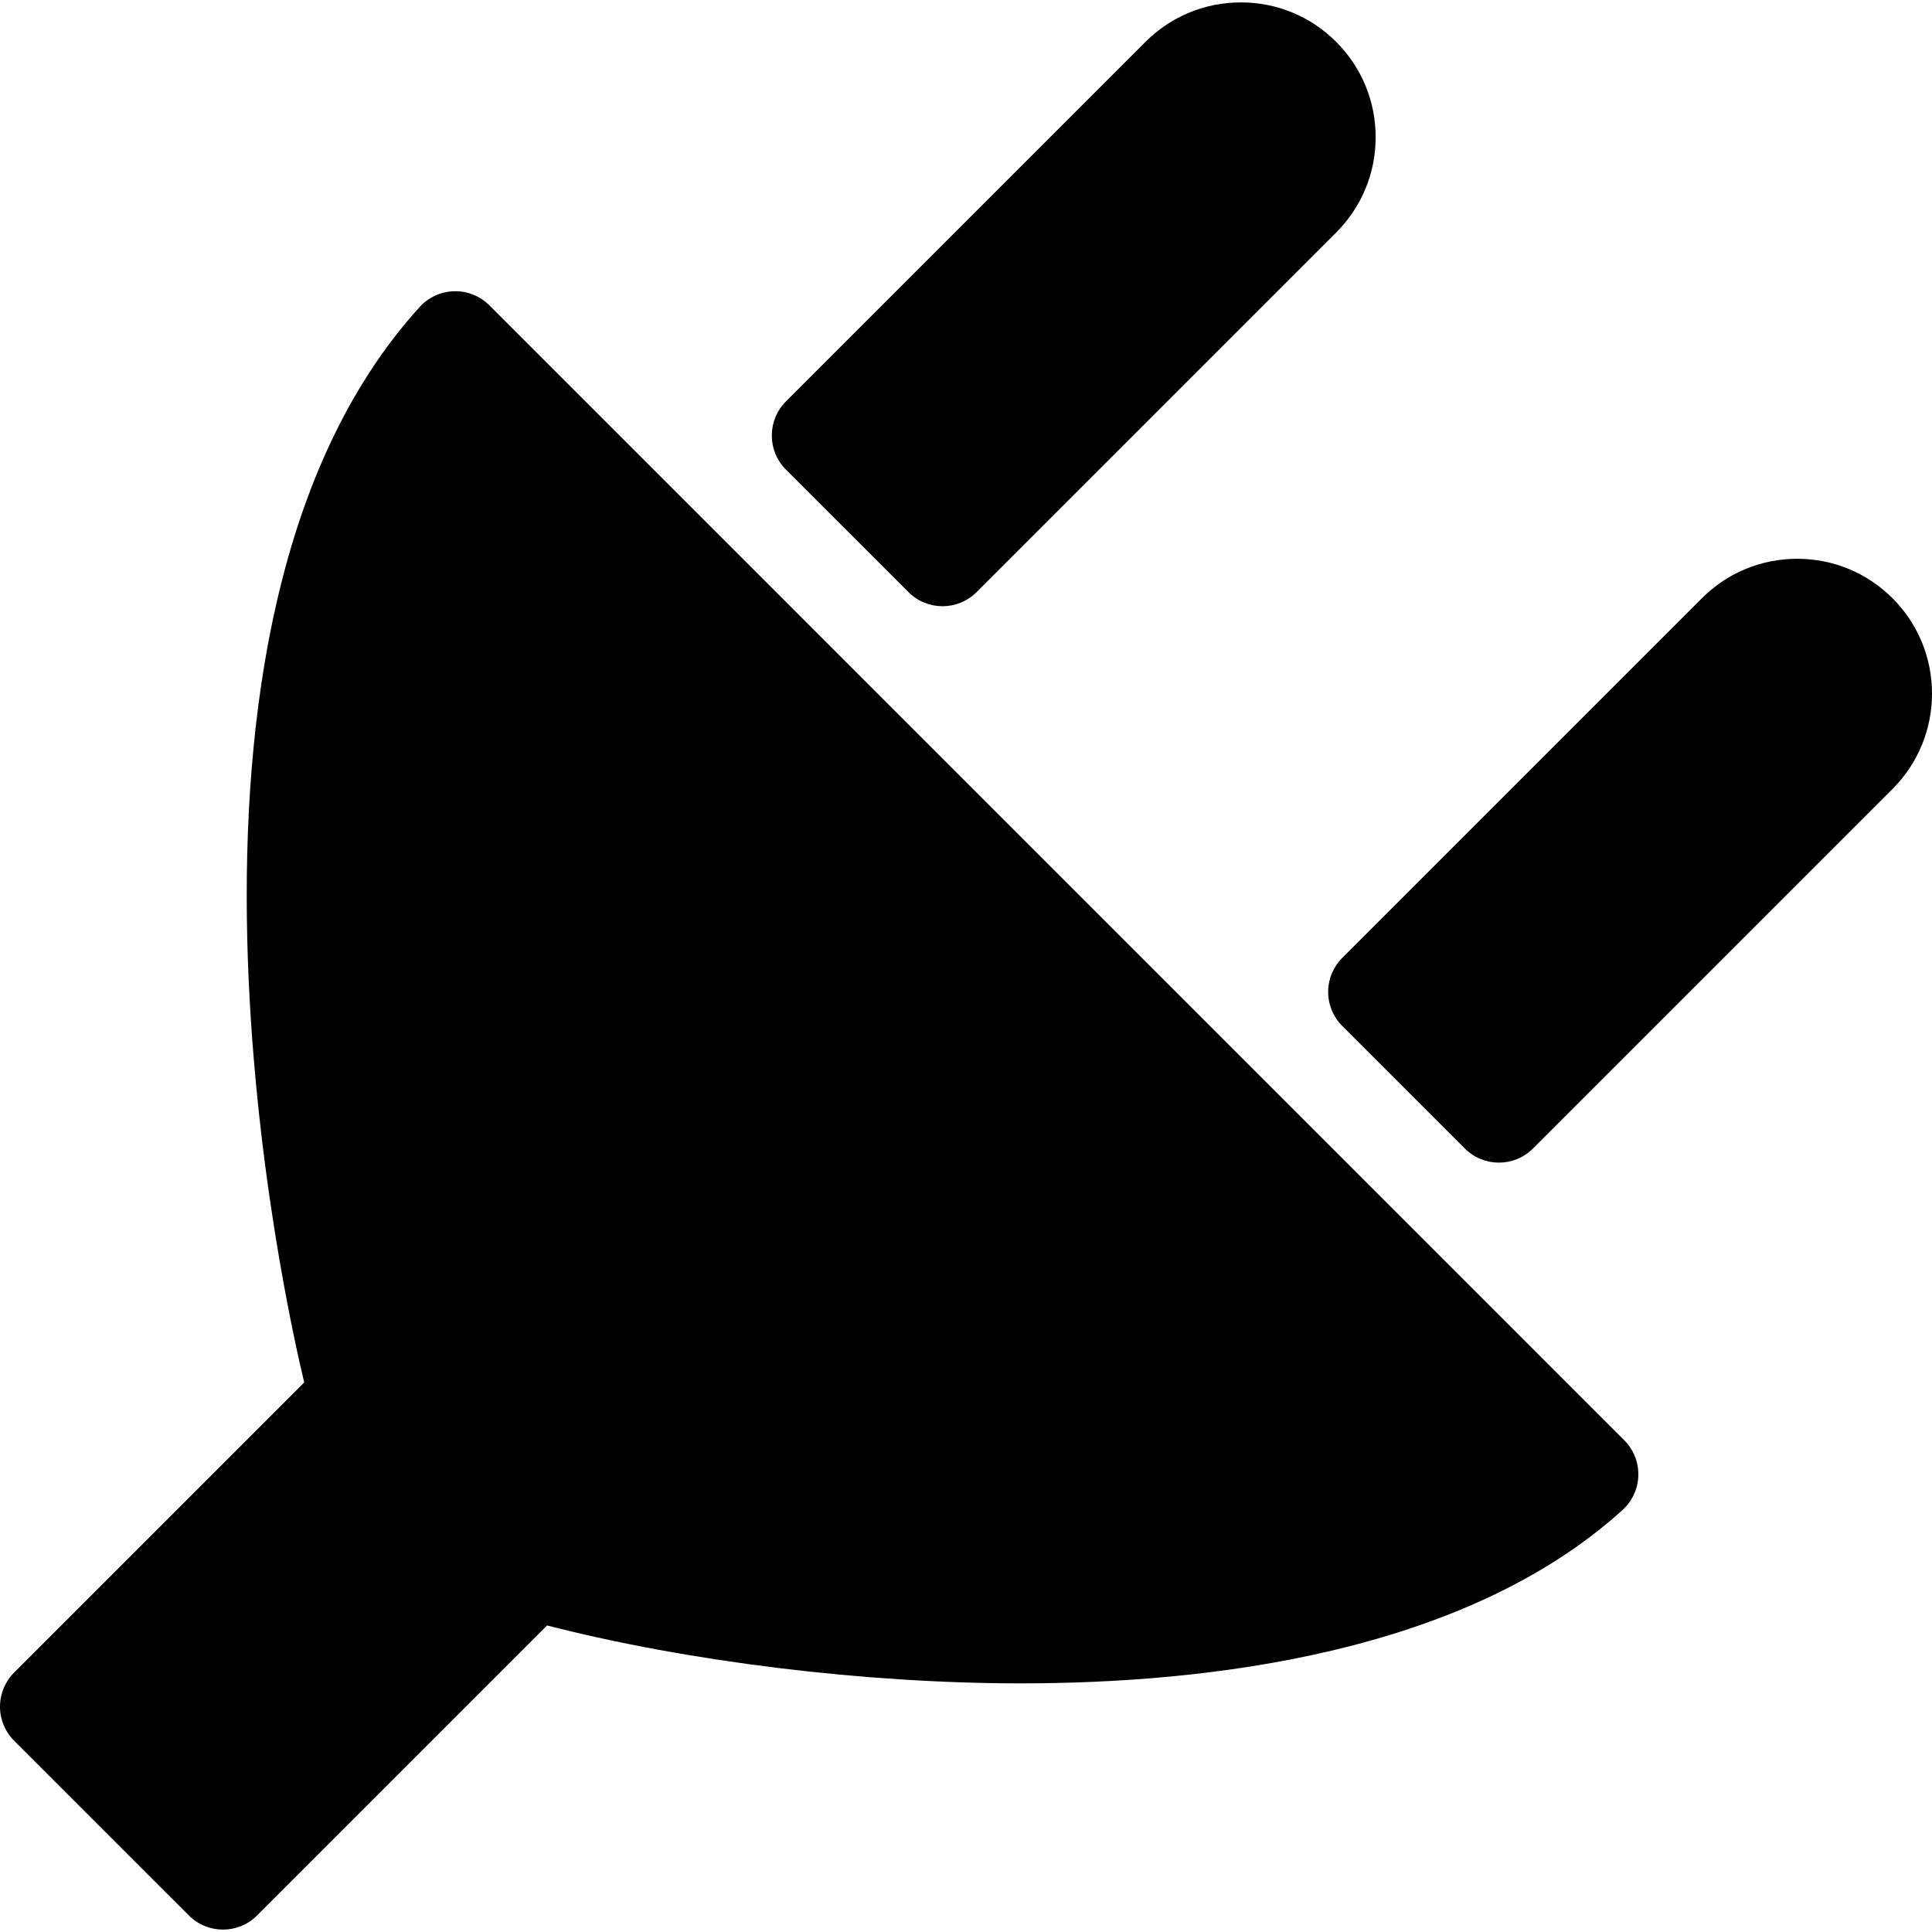
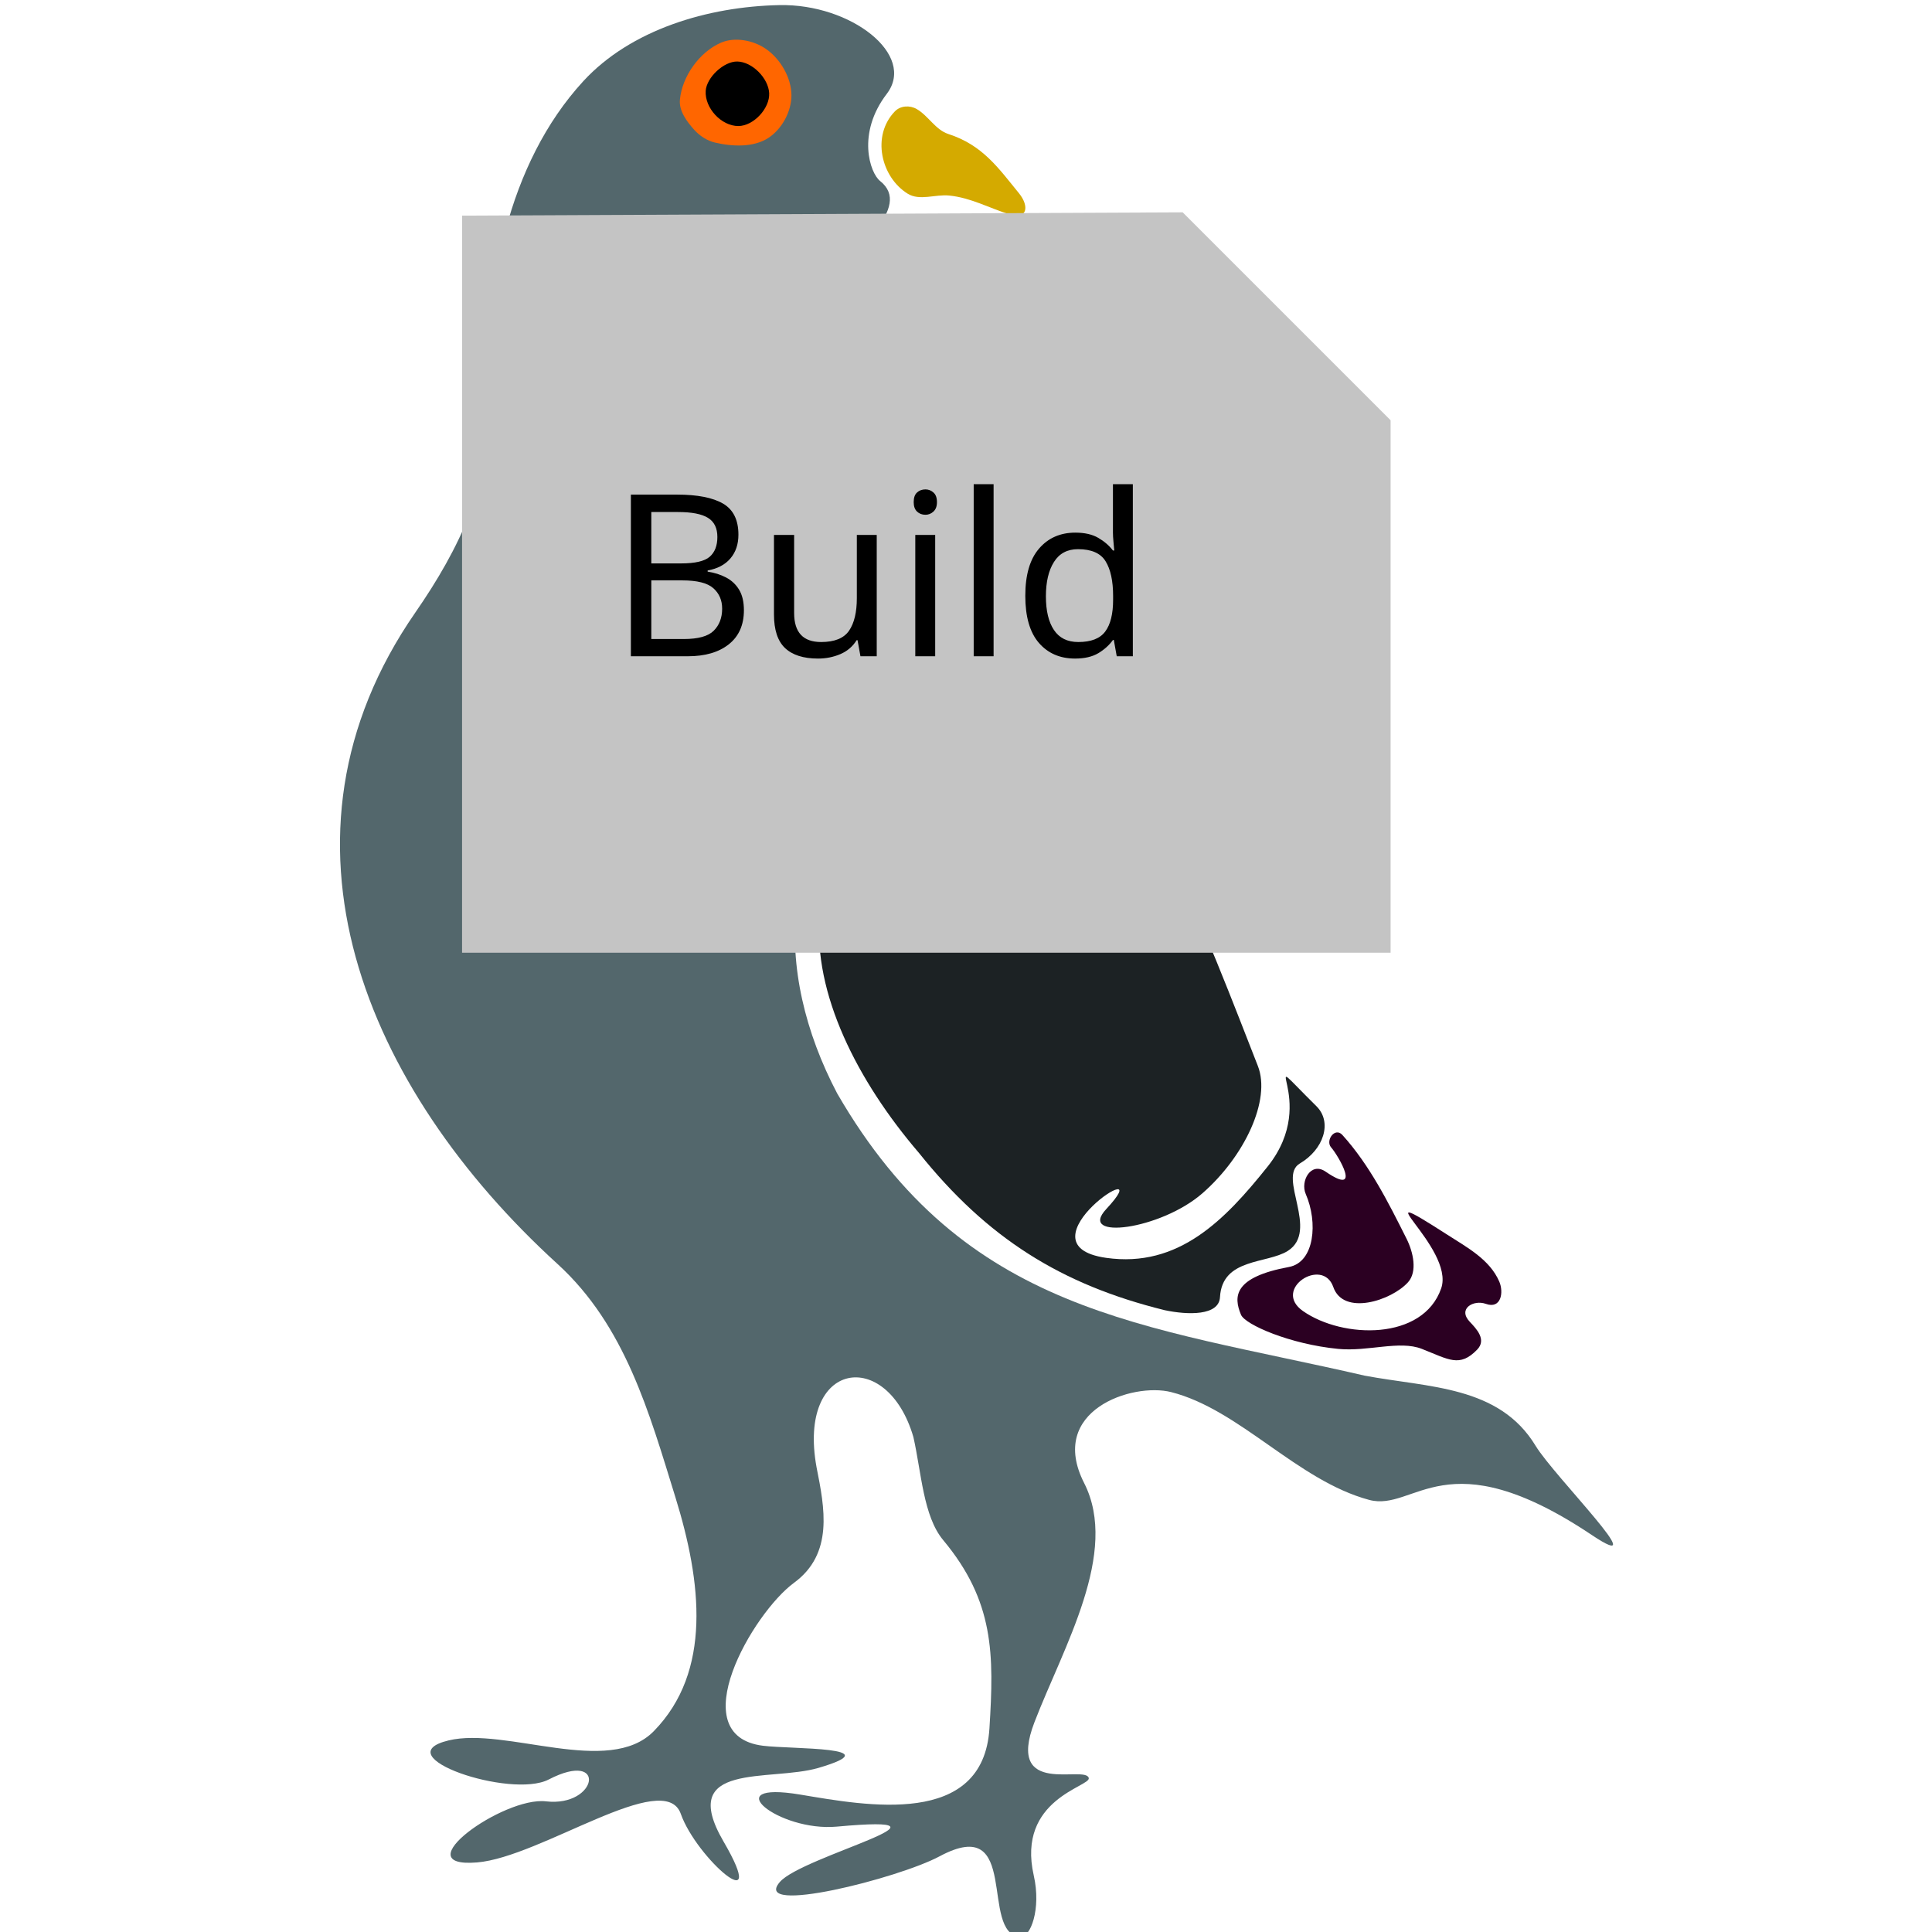
- <svg xmlns="http://www.w3.org/2000/svg" version="1.1" id="Capa_1" x="0px" y="0px" width="99.012px" height="99.012px" viewBox="0 0 99.012 99.012" style="enable-background:new 0 0 99.012 99.012;" xml:space="preserve">
-   <g>
-     <g>
-       <path d="M25.08,15.648c-0.478-0.478-1.135-0.742-1.805-0.723c-0.675,0.017-1.314,0.309-1.768,0.808    c-14.829,16.325-6.762,51.623-5.916,55.115L0.723,85.717C0.26,86.18,0,86.808,0,87.463c0,0.654,0.26,1.283,0.723,1.746    l8.958,8.957c0.482,0.48,1.114,0.723,1.746,0.723c0.631,0,1.264-0.24,1.745-0.723l14.865-14.864    c7.237,1.859,16.289,2.968,24.28,2.968c9.599,0,22.739-1.543,30.836-8.886c0.5-0.454,0.793-1.093,0.809-1.769    c0.018-0.676-0.245-1.328-0.723-1.805L25.08,15.648z" />
-       <path d="M46.557,30.345c0.482,0.482,1.114,0.723,1.746,0.723c0.632,0,1.264-0.241,1.746-0.724l18.428-18.428    c1.305-1.305,2.023-3.04,2.023-4.885c0-1.846-0.719-3.582-2.023-4.886c-1.305-1.305-3.039-2.022-4.885-2.022    c-1.845,0-3.581,0.718-4.887,2.022L40.277,20.574c-0.964,0.964-0.964,2.527,0,3.492L46.557,30.345z" />
-       <path d="M96.99,30.661c-1.305-1.305-3.039-2.024-4.885-2.024c-1.847,0-3.582,0.718-4.886,2.023L68.79,49.089    c-0.464,0.463-0.724,1.091-0.724,1.746s0.26,1.282,0.724,1.746l6.28,6.278c0.481,0.482,1.113,0.724,1.746,0.724    c0.631,0,1.264-0.241,1.746-0.724l18.43-18.429C99.686,37.735,99.686,33.353,96.99,30.661z" />
+ <svg xmlns="http://www.w3.org/2000/svg" width="341.358" height="341.358" id="svg2" version="1.0" style="display:inline">
+   <defs id="defs4">
+     <rect x="97.191" y="80.863" width="127.515" height="51.317" id="rect2505" />
+   </defs>
+   <g id="layer2" style="display:inline" transform="translate(-87.30339,-42.82259)">
+     <g id="g2879" transform="translate(60.06897,0.8965517)">
+       <path style="fill:#53676c;fill-opacity:1;fill-rule:evenodd;stroke:none" d="m 100.618,150.149 c 7.738,-11.173 13.671,-23.317 12.977,-37.035 -1.016,-20.097 3.334,-42.296 16.694,-56.836 8.384,-9.125 22.016,-13.195 34.657,-13.45 12.642,-0.256 24.237,8.789 18.966,15.684 -5.347,6.994 -2.96,13.976 -1.186,15.386 5.904,4.693 -4.764,12.241 -8.884,17.983 -4.733,6.597 -8.09,14.459 -4.598,22.544 6.075,14.064 15.106,26.456 23.751,38.537 6.466,9.035 0.668,13.034 -7.503,19.226 -21.544,16.324 -21.654,41.401 -10.342,62.926 22.592,39.081 54.051,40.845 93.196,49.869 11.323,2.128 23.747,1.743 30.208,12.394 3.285,5.416 21.399,23.435 9.913,15.753 -25.847,-17.287 -31.225,-4.02 -39.328,-6.195 -12.691,-3.406 -22.846,-15.973 -34.986,-19.046 -6.842,-1.732 -21.883,3.249 -15.368,16.064 6.253,12.3 -3.636,28.924 -8.769,42.244 -5.181,13.444 9.09,7.474 9.59,9.898 0.312,1.51 -12.786,3.699 -9.721,17.201 1.35,5.949 -0.584,11.01 -2.384,10.86 -7.304,-0.607 0.189,-21.988 -14.253,-14.245 -7.293,3.91 -33.332,10.47 -28.228,4.54 3.948,-4.587 34.704,-12.041 10.069,-9.786 -10.303,0.943 -21.432,-8.16 -6.453,-5.658 11.62,1.941 32.317,5.874 33.419,-11.699 0.821,-13.098 0.86,-22.434 -8.18,-33.277 -3.52,-4.222 -3.837,-11.927 -5.257,-18.199 -4.627,-15.898 -20.553,-13.577 -17.111,5.335 1.424,7.176 3.055,15.266 -3.99,20.425 -7.254,5.312 -19.863,26.993 -5.47,28.784 5.137,0.639 22.745,0.111 9.823,3.907 -8.588,2.523 -25.1,-1.231 -16.798,13.01 8.337,14.301 -4.782,2.981 -7.548,-4.876 -2.878,-8.175 -24.724,7.649 -36.008,8.576 -13.071,1.074 4.658,-11.665 12.178,-10.793 9.173,1.063 10.881,-9.238 0.488,-3.86 -6.714,3.475 -29.14,-4.161 -17.667,-6.911 10.089,-2.418 28.282,6.485 36.23,-1.625 10.322,-10.534 8.455,-26.377 3.833,-41.304 -4.653,-15.031 -8.876,-30.338 -20.849,-41.258 C 91.759,234.26 72.998,190.028 100.618,150.149 Z" id="path2420" />
+       <path style="fill:#d4aa00;fill-opacity:1;fill-rule:evenodd;stroke:none" d="m 187.61,76.15 c -4.733,-2.941 -6.43,-10.253 -2.257,-14.553 0.984,-1.013 2.639,-1.113 3.866,-0.396 2.07,1.211 3.289,3.659 5.594,4.408 6.037,1.96 8.788,5.958 12.459,10.461 1.863,2.286 1.5,4.733 -1.672,3.737 -3.593,-1.129 -6.856,-2.953 -10.656,-3.331 -2.479,-0.247 -5.232,0.98 -7.335,-0.327 z" id="path3194" />
+       <path style="fill:#1c2224;fill-opacity:1;fill-rule:evenodd;stroke:none" d="m 195.103,169.607 c -9.697,9.75 -21.159,13.209 -23.025,34.044 -1.236,13.802 6.66,29.31 17.527,41.985 12.045,15.056 25.122,23.267 43.418,27.783 4.098,0.866 9.583,1.006 9.767,-2.302 0.385,-6.947 8.295,-5.855 11.964,-8.163 5.671,-3.568 -1.888,-13.089 2.149,-15.459 4.182,-2.455 5.803,-7.277 2.922,-10.123 -11.929,-11.787 1.065,-1.456 -8.624,10.675 -7.537,9.436 -15.724,17.931 -28.505,16.127 -16.316,-2.303 9.965,-19.322 -4e-4,-8.623 -5.173,5.554 9.571,3.699 16.999,-2.794 7.428,-6.493 12.144,-16.494 9.786,-22.492 -7.753,-19.725 -24.172,-64.257 -41.2,-72.703 -19.71,-9.776 -1.098,-0.1 -13.178,12.046 z" id="path3196" />
+       <path style="fill:#2b0022;fill-opacity:1;fill-rule:evenodd;stroke:none" d="m 288.217,280.399 c 1.739,-1.783 -0.132,-3.703 -1.303,-4.942 -2.17,-2.297 0.673,-3.942 2.863,-3.154 2.683,0.965 3.178,-2.04 2.359,-3.936 -1.685,-3.901 -5.632,-6.006 -9.211,-8.304 -16.107,-10.339 1.445,2.277 -1.05,9.492 -3.207,9.271 -17.381,8.935 -24.417,4.02 -5.537,-3.868 3.478,-9.652 5.353,-4.247 1.777,5.124 10.226,2.425 13.191,-0.833 1.724,-1.895 0.91,-5.393 -0.239,-7.682 -3.207,-6.39 -6.517,-13.02 -11.35,-18.357 -1.32,-1.457 -3.046,0.998 -1.985,2.199 1.227,1.389 5.615,8.809 -0.984,4.278 -2.608,-1.79 -4.491,1.695 -3.503,3.958 2.183,4.999 1.574,12.052 -2.969,12.893 -9.741,1.803 -9.84,5.192 -8.465,8.451 0.728,1.725 8.594,5.188 17.181,6.024 5.24,0.51 10.831,-1.554 14.761,-0.006 4.815,1.896 6.671,3.321 9.768,0.146 z" id="path3198" />
+       <path style="fill:#ff6600;fill-opacity:1;fill-rule:evenodd;stroke:none" d="m 153.577,67.12 c 3.089,0.72 6.834,0.889 9.477,-0.865 2.369,-1.571 4.041,-4.68 4.017,-7.523 -0.026,-3.125 -1.973,-6.432 -4.553,-8.196 -2.187,-1.496 -5.442,-2.122 -7.877,-1.076 -3.818,1.641 -6.914,5.983 -7.278,10.123 -0.172,1.949 1.229,3.839 2.54,5.29 0.962,1.065 2.275,1.922 3.673,2.247 z" id="path3200" />
+       <path style="fill:#000000;fill-opacity:1;fill-rule:evenodd;stroke:none" d="m 151.924,57.971 c 0.161,-2.369 3.202,-5.217 5.576,-5.176 2.644,0.046 5.497,2.943 5.636,5.584 0.141,2.684 -2.756,5.81 -5.444,5.816 -3.023,0.007 -5.973,-3.209 -5.768,-6.225 z" id="path3202" />
    </g>
+     <path style="fill:#c4c4c4;stroke:none;stroke-width:1px;stroke-linecap:butt;stroke-linejoin:miter;stroke-opacity:1;fill-opacity:1" d="M 168.944,80.921 V 211.157 h 164.058 V 117.076 L 296.264,80.338 Z" id="path2449" />
+     <text xml:space="preserve" transform="translate(87.30339,42.82259)" id="text2503" style="font-style:normal;font-variant:normal;font-weight:normal;font-stretch:normal;font-size:40px;line-height:1.25;font-family:Silom;-inkscape-font-specification:Silom;white-space:pre;shape-inside:url(#rect2505);fill:#000000;fill-opacity:1;stroke:none">
+       <tspan x="97.191" y="115.95" id="tspan2957"> Build</tspan>
+     </text>
  </g>
-   <g>
- </g>
-   <g>
- </g>
-   <g>
- </g>
-   <g>
- </g>
-   <g>
- </g>
-   <g>
- </g>
-   <g>
- </g>
-   <g>
- </g>
-   <g>
- </g>
-   <g>
- </g>
-   <g>
- </g>
-   <g>
- </g>
-   <g>
- </g>
-   <g>
- </g>
-   <g>
- </g>
</svg>
